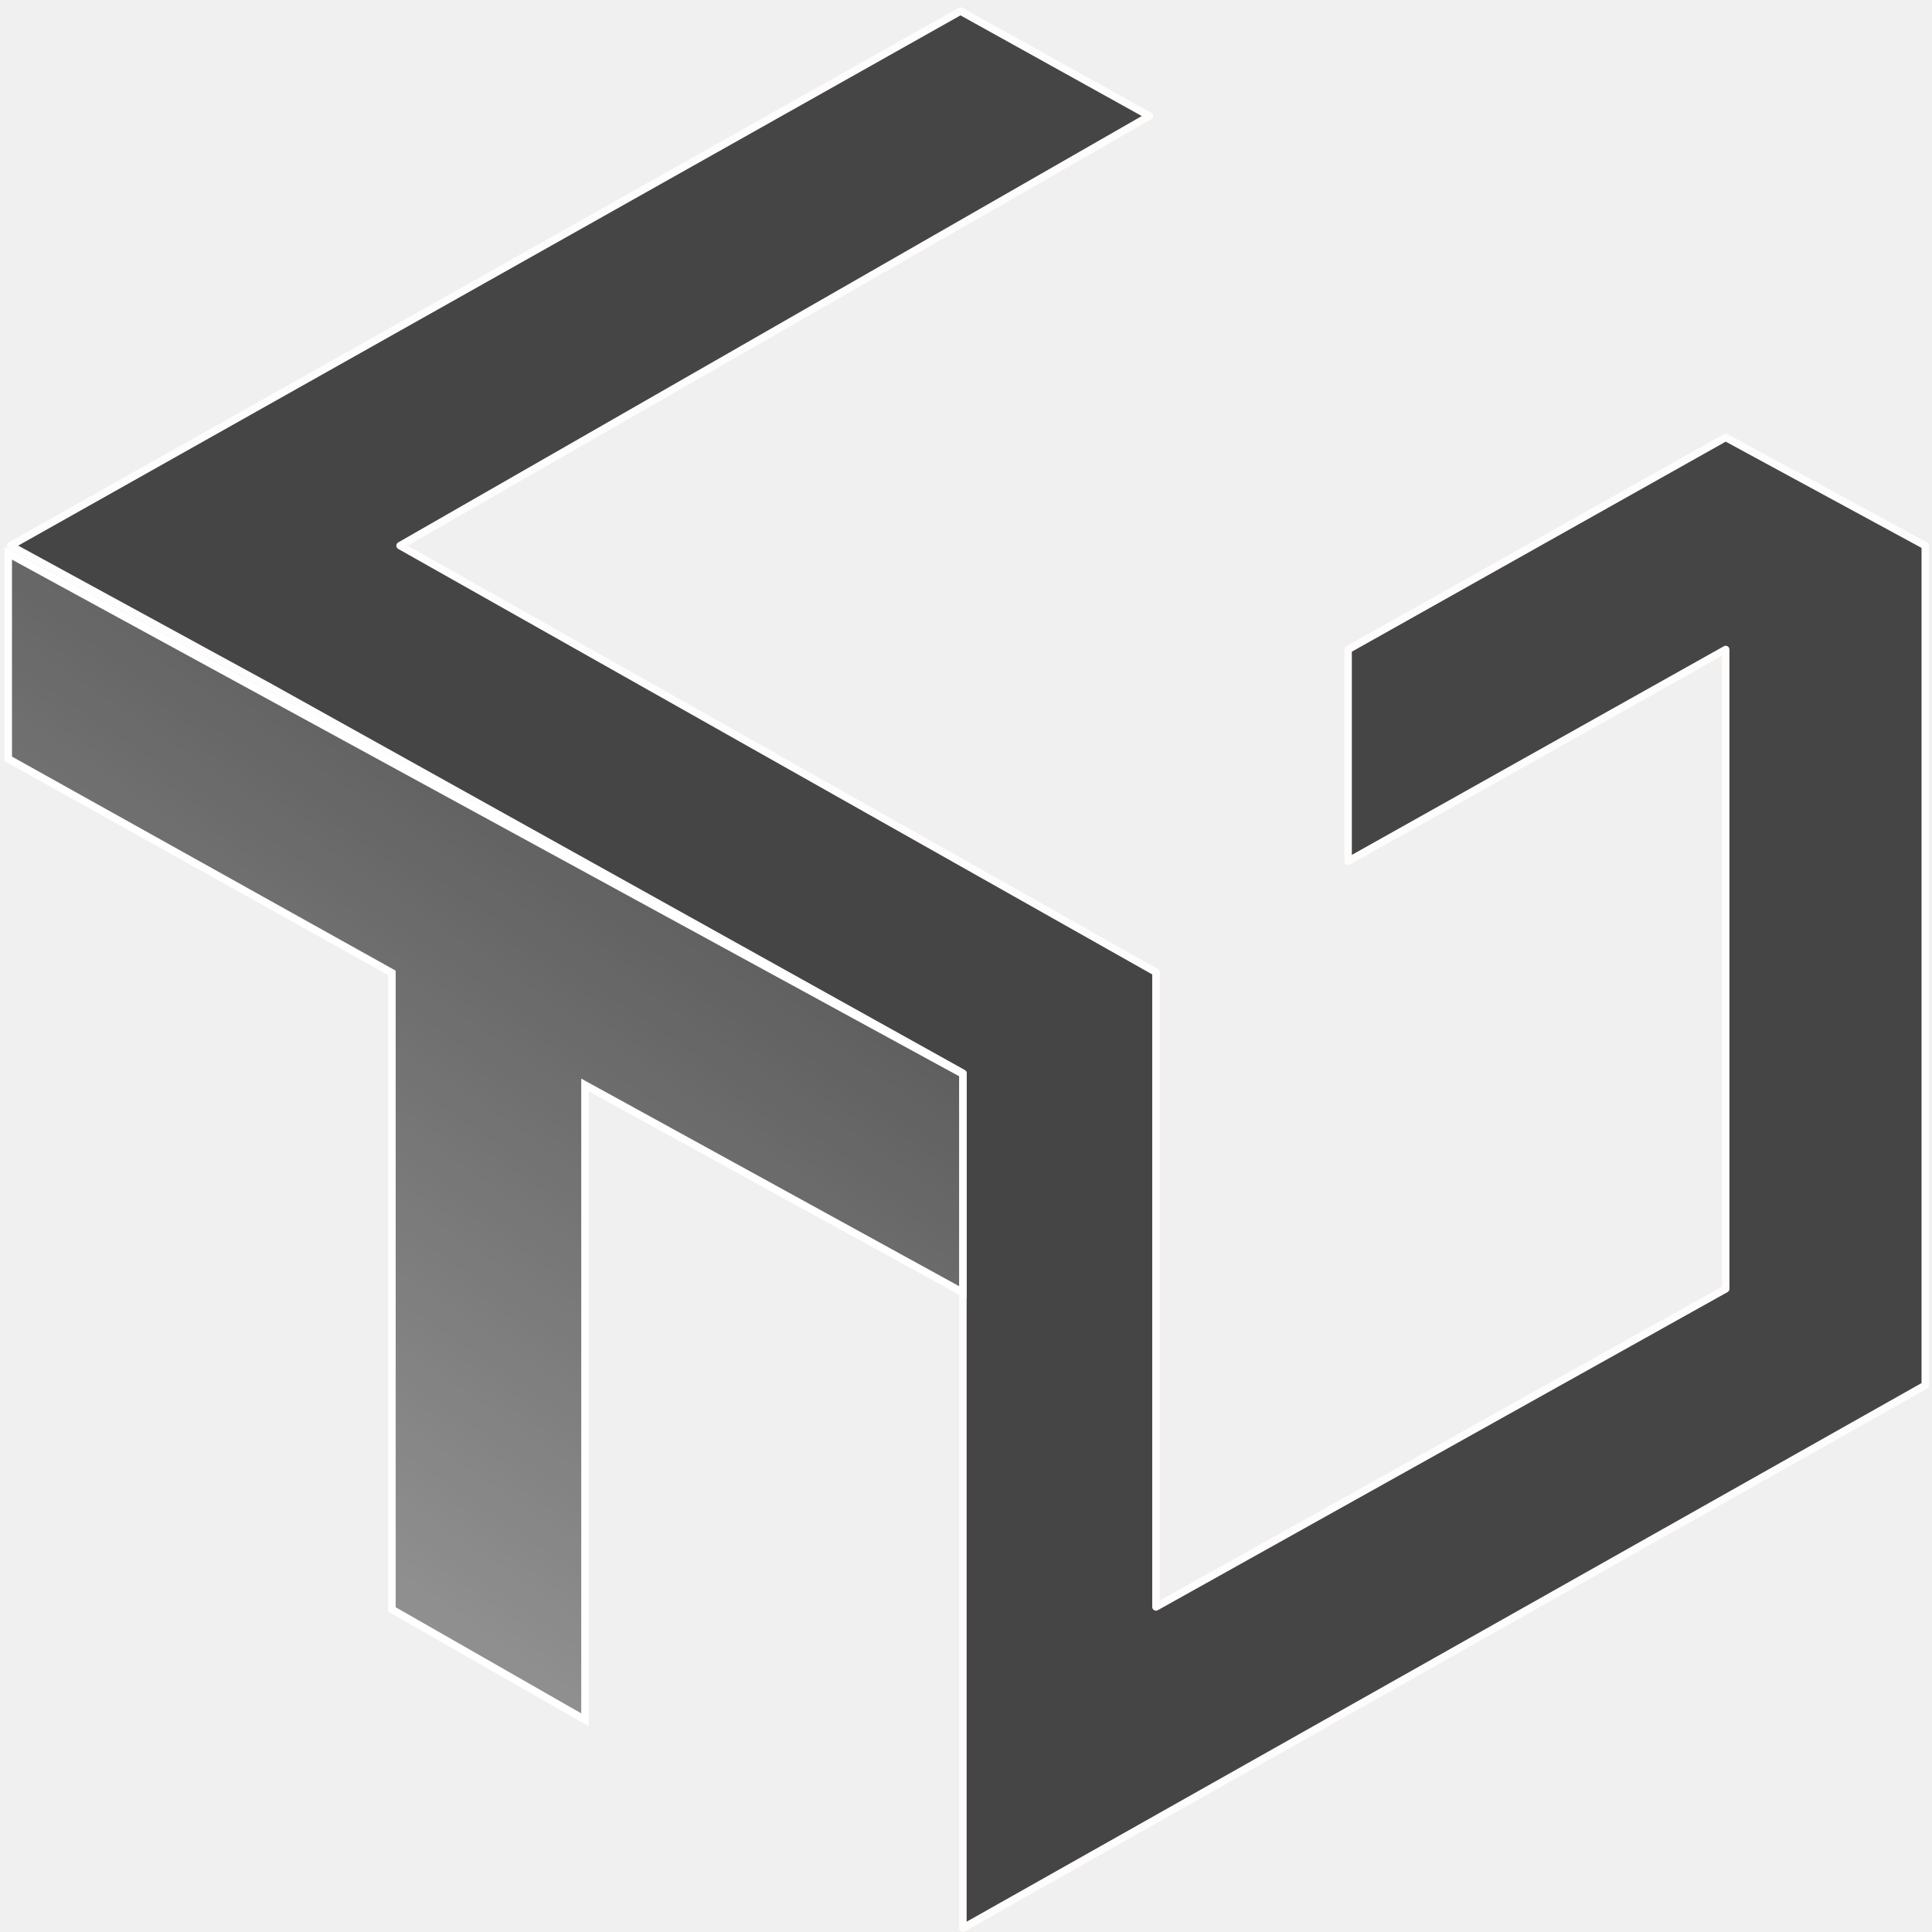
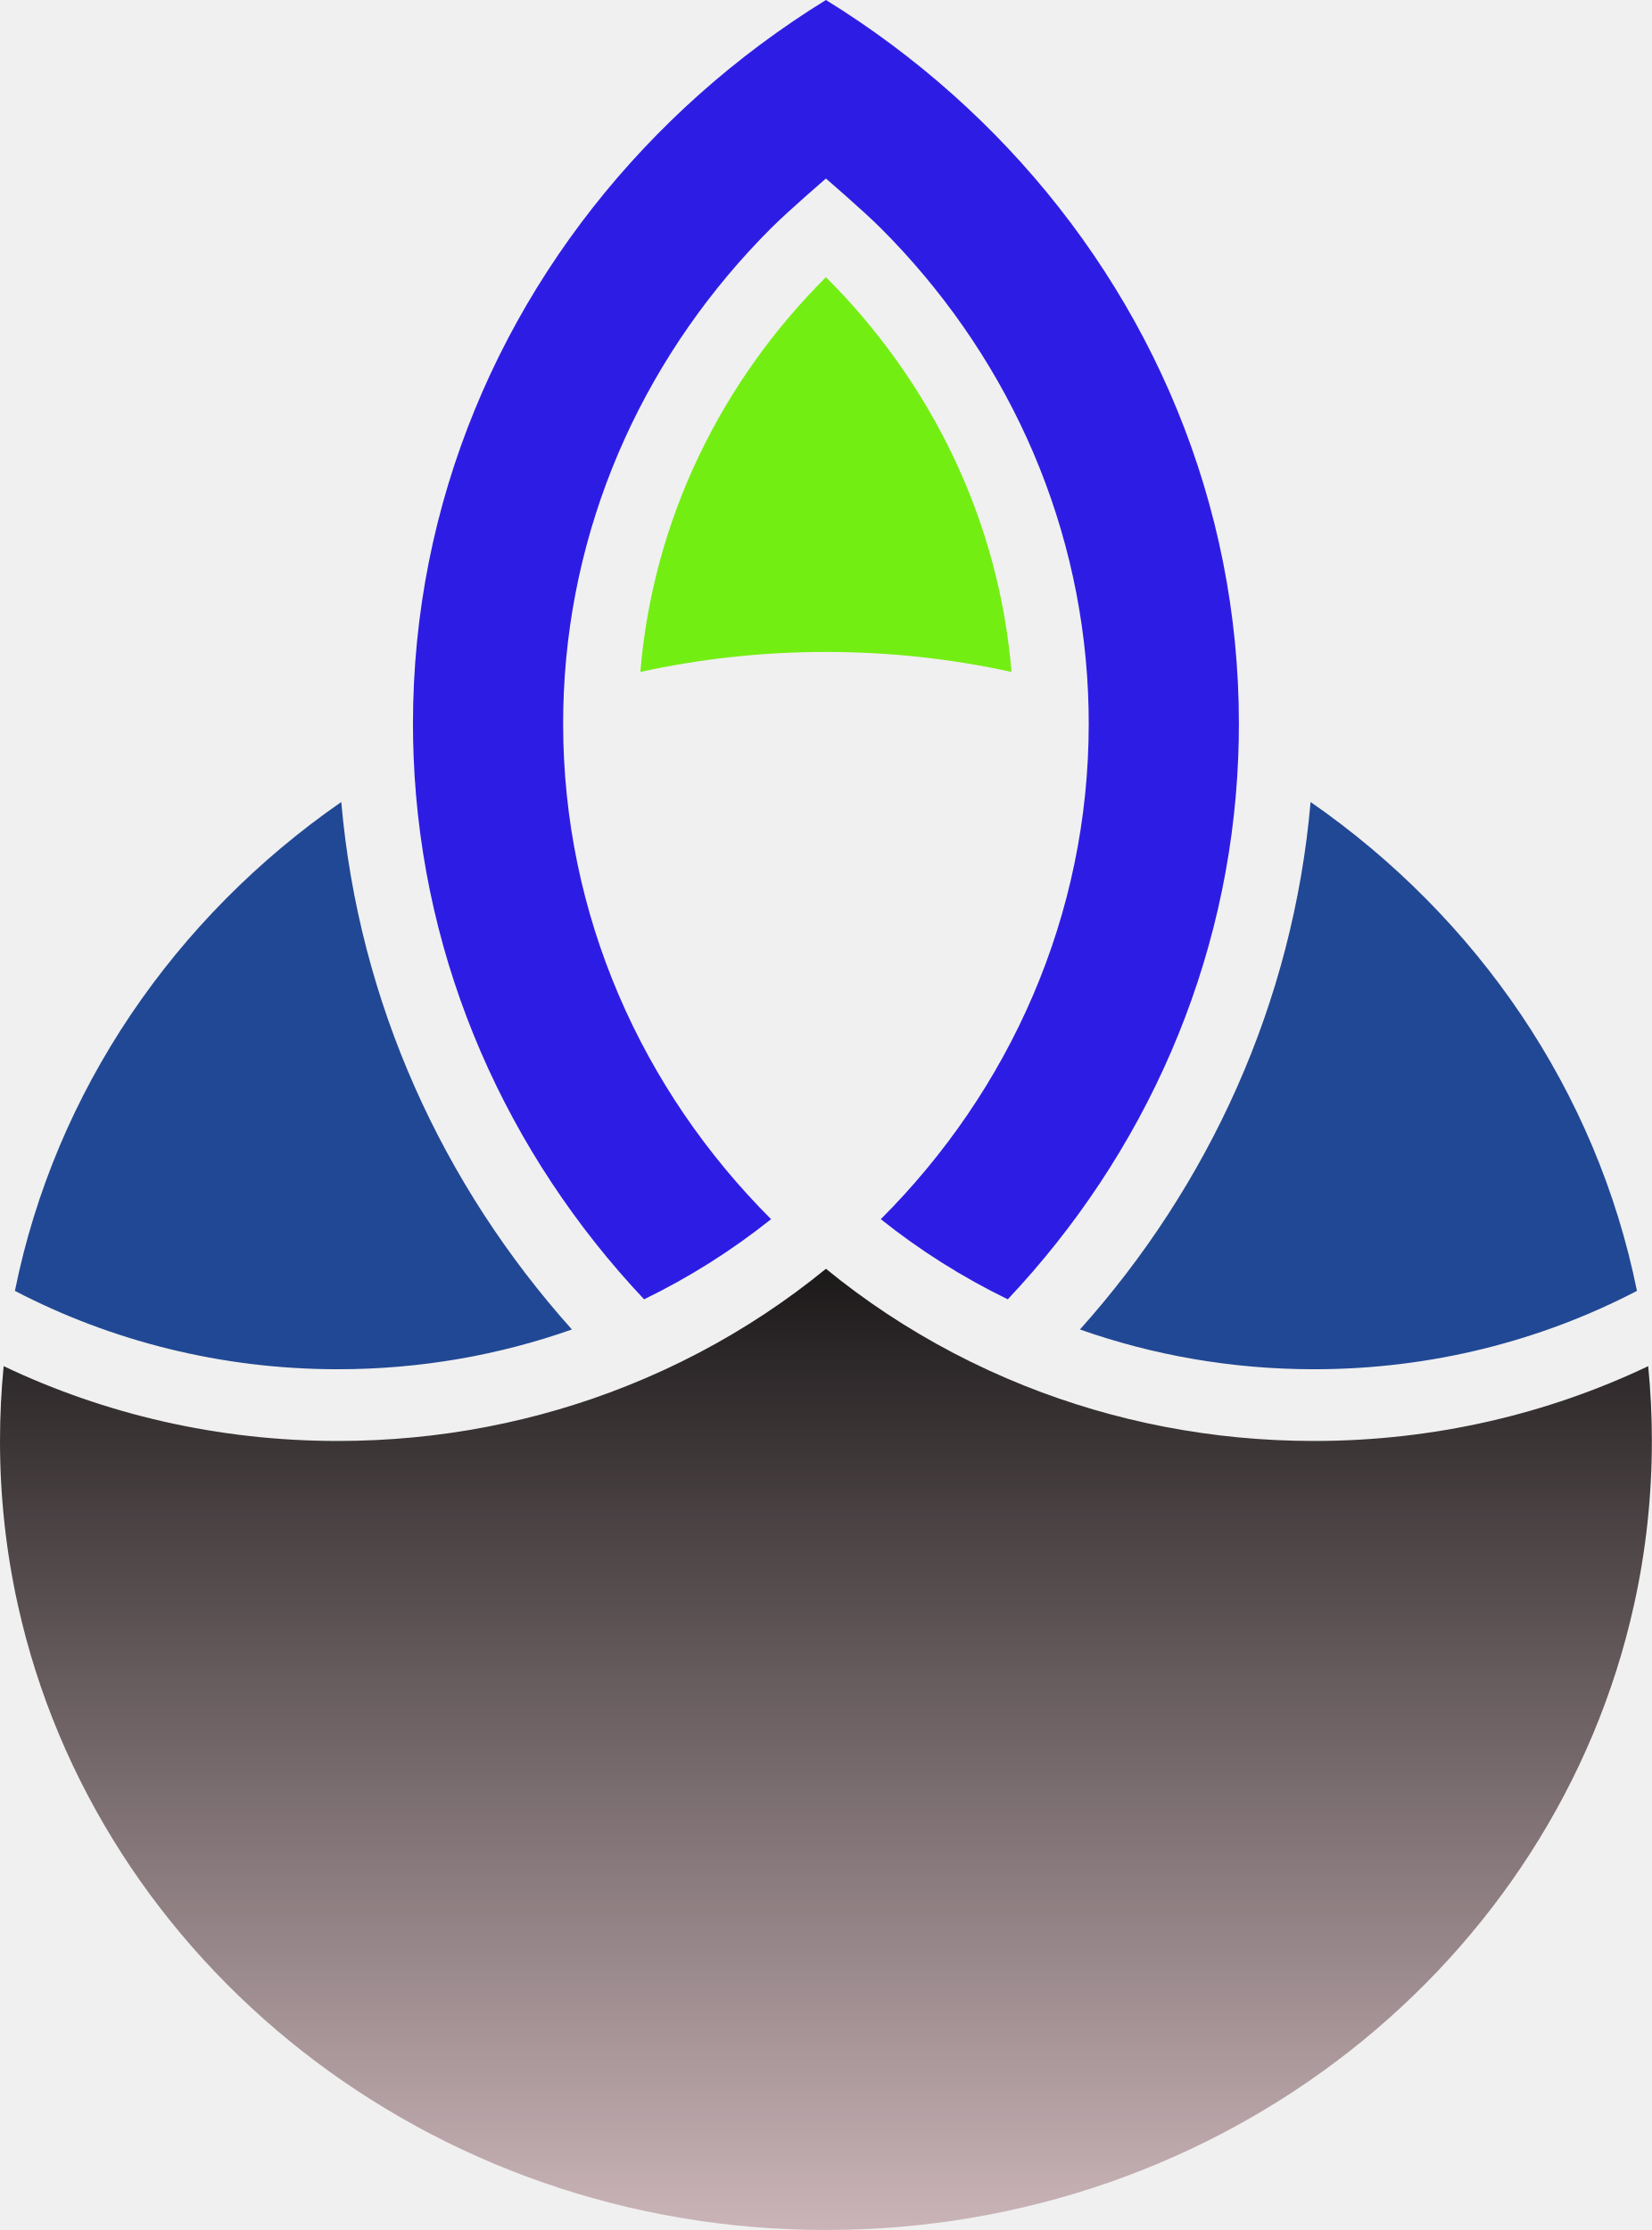
- <svg xmlns="http://www.w3.org/2000/svg" width="258" height="258" viewBox="0 0 258 258" fill="none">
-   <path d="M257.102 184.99L128.584 257.482V143.315L35.689 91.579L1.398 72.869L128.261 1.482L153.492 15.489L53.426 72.869L154.369 129.833V214.589L230.448 172.113V86.735L180.025 115.017V86.735L230.448 58.408L257.102 72.869V102.649V184.99Z" fill="url(#paint0_radial_327_36)" stroke="url(#paint1_linear_327_36)" stroke-linejoin="round" />
-   <path d="M1.102 101.33V73.893L128.579 143.426V172.601L78.119 144.884V229.663L52.34 214.923V129.917L1.102 101.33Z" fill="url(#paint2_linear_327_36)" />
-   <path d="M1.102 101.33V73.893L128.579 143.426V172.601L78.119 144.884V229.663L52.34 214.923V129.917L1.102 101.33Z" fill="#454545" fill-opacity="0.2" />
-   <path d="M1.102 101.33V73.893L128.579 143.426V172.601L78.119 144.884V229.663L52.34 214.923V129.917L1.102 101.33Z" stroke="white" />
+ <svg xmlns="http://www.w3.org/2000/svg" width="200" height="270" viewBox="0 0 200 270" fill="none">
+   <path d="M40.909 174.467C26.371 174.467 12.63 171.207 0.444 165.411C0.15 168.392 0 171.413 0 174.467C0 177.845 0.183 181.182 0.541 184.469C0.905 187.805 1.448 191.089 2.161 194.313C11.723 237.55 51.895 270 100 270C148.105 270 188.277 237.55 197.839 194.313C198.552 191.089 199.095 187.805 199.459 184.469C199.817 181.182 200 177.845 200 174.467C200 171.413 199.85 168.392 199.556 165.411C187.37 171.207 173.629 174.467 159.091 174.467C146.694 174.467 134.876 172.097 124.108 167.804C121.111 166.609 118.196 165.266 115.372 163.784C109.877 160.899 104.728 157.487 100 153.62C95.272 157.487 90.123 160.899 84.628 163.784C81.804 165.266 78.889 166.609 75.892 167.804C65.124 172.097 53.306 174.467 40.909 174.467Z" fill="url(#paint0_linear_48_232)" />
+   <path d="M77.983 157.316C83.498 154.634 88.653 151.371 93.358 147.613C77.761 132.021 68.182 110.889 68.182 87.619C68.182 86.355 68.21 85.097 68.266 83.845C69.241 62.07 78.609 42.371 93.358 27.626C95.465 25.52 100 21.619 100 21.619C100 21.619 104.535 25.52 106.642 27.626C121.391 42.371 130.759 62.07 131.734 83.845C131.79 85.097 131.818 86.355 131.818 87.619C131.818 110.889 122.239 132.021 106.642 147.613C111.347 151.371 116.502 154.634 122.017 157.316C138.532 139.787 148.911 116.876 149.919 91.671C149.973 90.326 150 88.976 150 87.619C150 60.822 139.413 36.387 122.017 17.923C119.9 15.676 117.683 13.518 115.372 11.455C110.625 7.218 105.481 3.381 100 0C94.519 3.381 89.375 7.218 84.628 11.455C82.317 13.518 80.1 15.676 77.983 17.923C60.587 36.387 50 60.822 50 87.619C50 88.976 50.027 90.326 50.081 91.671C51.089 116.876 61.468 139.787 77.983 157.316Z" fill="#2D1DE4" />
+   <path d="M159.091 165.783C173.254 165.783 186.576 162.345 198.193 156.295C193.307 132.054 178.828 111.075 158.68 97.103C156.566 121.387 146.407 143.488 130.756 160.968C139.585 164.082 149.13 165.783 159.091 165.783Z" fill="#214894" />
+   <path d="M1.807 156.295C13.424 162.345 26.746 165.783 40.909 165.783C50.87 165.783 60.415 164.082 69.244 160.968C53.593 143.488 43.434 121.387 41.32 97.103C21.172 111.075 6.693 132.054 1.807 156.295Z" fill="#214894" />
+   <path d="M77.532 81.356C84.754 79.772 92.275 78.935 100 78.935C107.725 78.935 115.246 79.772 122.468 81.356C120.934 62.864 112.663 46.185 100 33.557C87.337 46.185 79.066 62.864 77.532 81.356Z" fill="#73EE12" />
  <defs>
-     <radialGradient id="paint0_radial_327_36" cx="0" cy="0" r="1" gradientUnits="userSpaceOnUse" gradientTransform="translate(129.834 64.7536) rotate(90) scale(41.7836 105.917)">
-       <stop stop-color="#C9C9C9" />
-       <stop offset="0" stop-color="#454545" />
-     </radialGradient>
-     <linearGradient id="paint1_linear_327_36" x1="41222.4" y1="21.35" x2="41222.4" y2="106.54" gradientUnits="userSpaceOnUse">
-       <stop offset="1" stop-color="#FFFCFC" />
-     </linearGradient>
-     <linearGradient id="paint2_linear_327_36" x1="64.84" y1="73.893" x2="-38.757" y2="225.923" gradientUnits="userSpaceOnUse">
-       <stop offset="0.085" stop-color="#636363" />
-       <stop offset="1" stop-color="#C9C9C9" />
+     <linearGradient id="paint0_linear_48_232" x1="100" y1="0" x2="100" y2="270" gradientUnits="userSpaceOnUse">
+       <stop stop-color="#9C9496" />
+       <stop offset="0.5" />
+       <stop offset="1" stop-color="#CAB4B8" />
    </linearGradient>
  </defs>
</svg>
